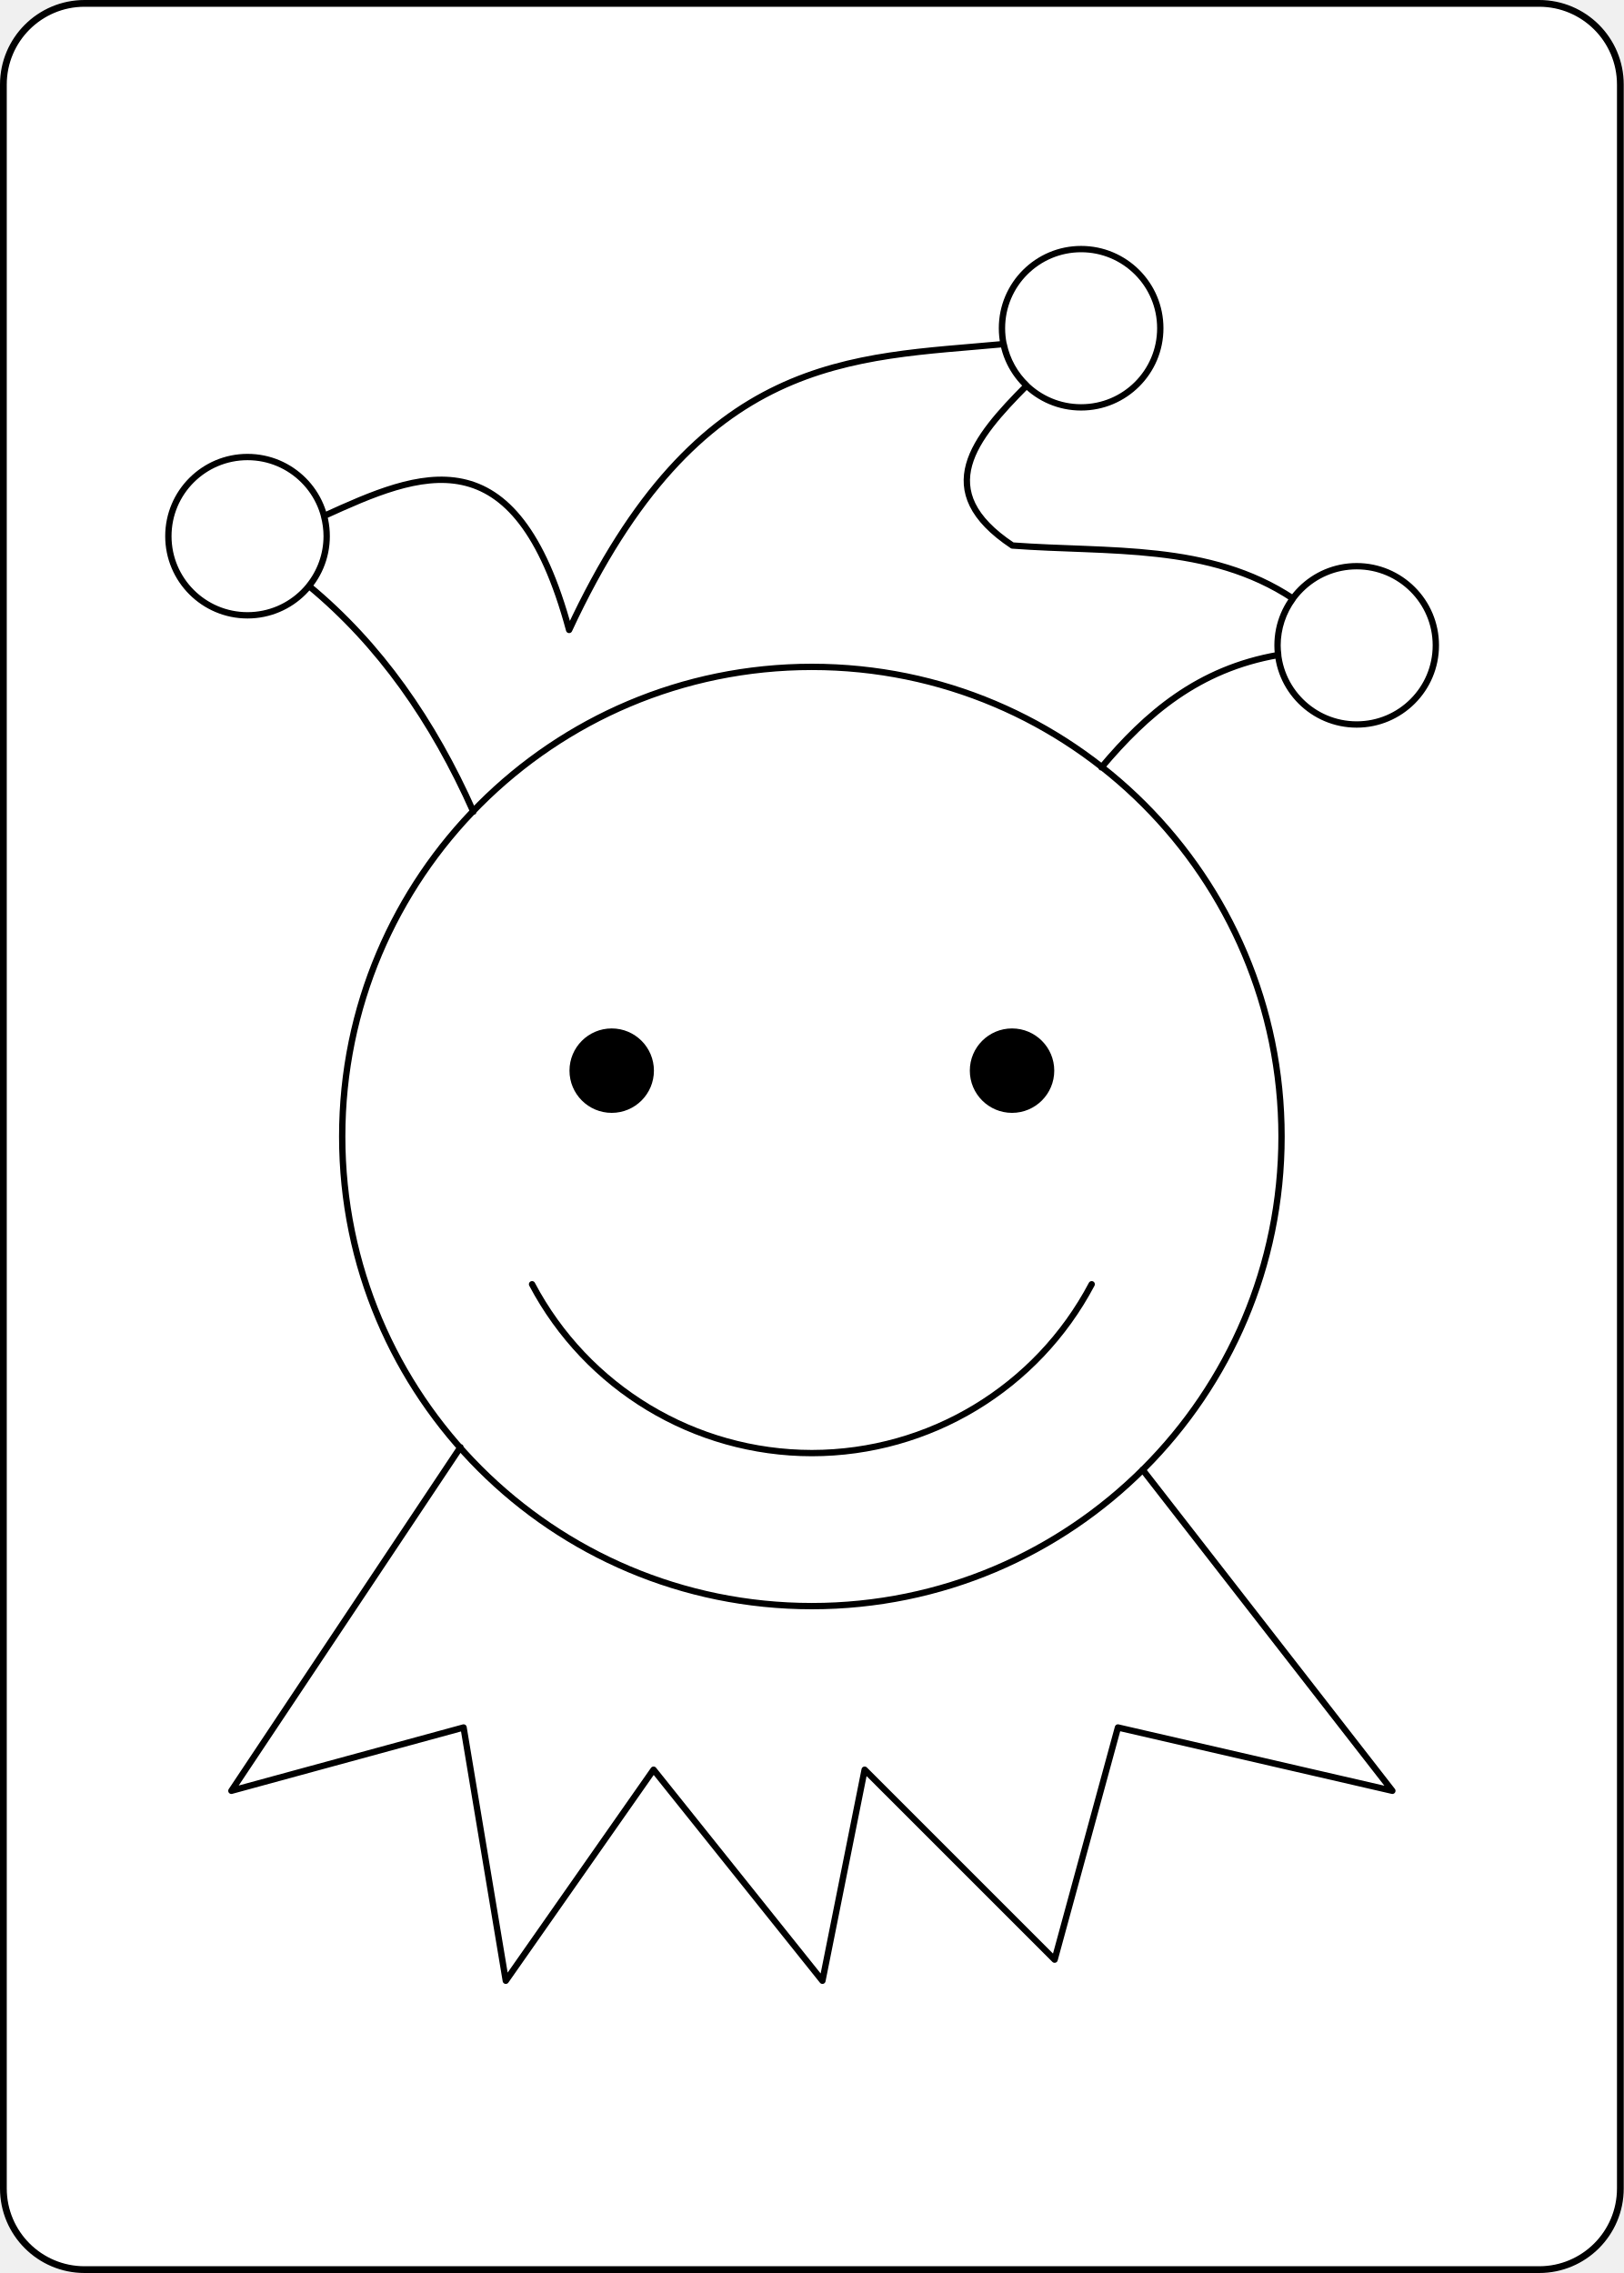
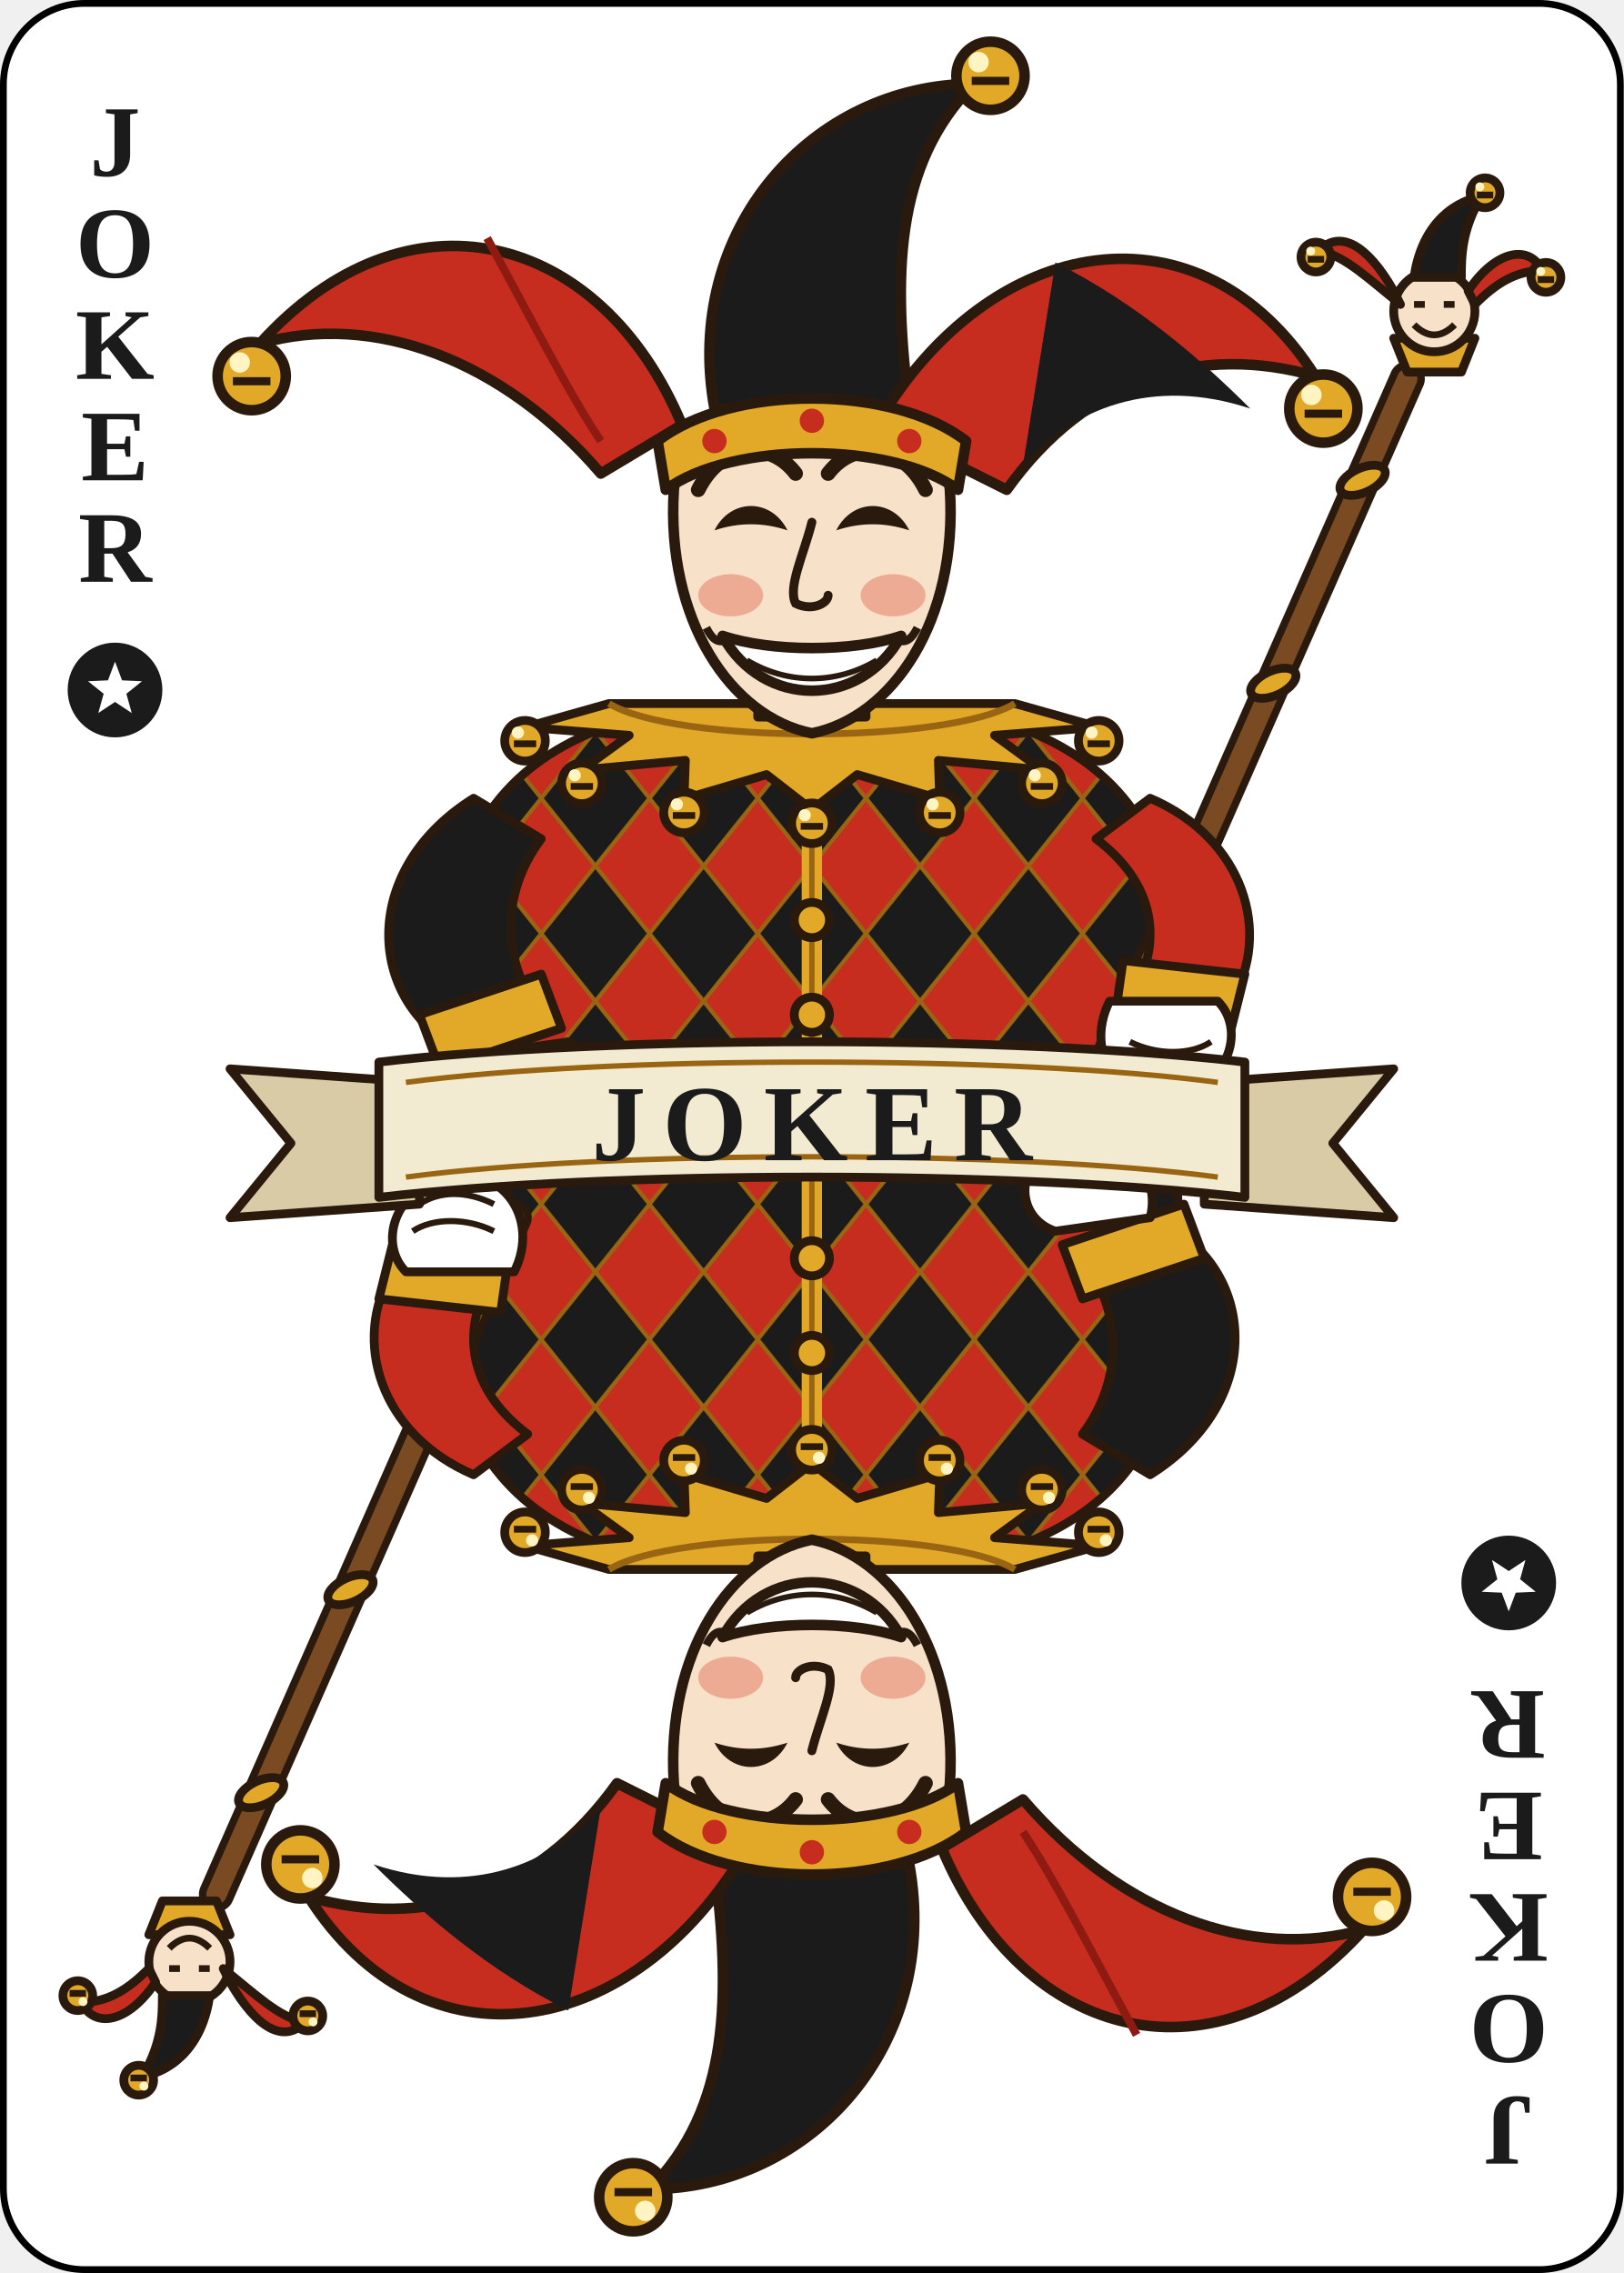
- <svg xmlns="http://www.w3.org/2000/svg" xmlns:xlink="http://www.w3.org/1999/xlink" preserveAspectRatio="xMidYMid meet" class="J-2_svg__card" height="336" viewBox="-120 -168 240 336" width="240">
+ <svg xmlns="http://www.w3.org/2000/svg" xmlns:xlink="http://www.w3.org/1999/xlink" preserveAspectRatio="xMidYMid meet" width="240" height="336" viewBox="-120 -168 240 336">
  <defs>
-     <symbol id="J-2_svg__b" preserveAspectRatio="none" viewBox="0 0 1300 2000">
-       <path stroke="#000" stroke-linecap="round" stroke-linejoin="round" stroke-width="6" fill="none" d="M317.057 1294.416 100 1620l220-60 40 240 140-200 160 200 40-200 180 180 60-220 260 60-236.68-304.303M1241.2 534.59a75 75 0 0 1-75 75 75 75 0 0 1-75-75 75 75 0 0 1 75-75 75 75 0 0 1 75 75zM980.115 234.097a75 75 0 0 1-75 75 75 75 0 0 1-75-75 75 75 0 0 1 75-75 75 75 0 0 1 75 75zM190.295 431.14a75 75 0 0 1-75 75 75 75 0 0 1-75-75 75 75 0 0 1 75-75 75 75 0 0 1 75 75zm734.05 219.13c42.402-50.453 91.594-93.353 167.507-106.539a74.998 74.998 0 0 1-.653-9.142 75.002 75.002 0 0 1 14.617-44.346C1026.352 437.474 931.121 446.832 840 440c-78.02-51.924-35.898-101.821 13.518-151.596a75 75 0 0 1-21.803-39.297C687.944 262.66 542.48 256.337 420 520c-50.92-188.617-141.385-149.387-232.229-107.986a75 75 0 0 1 2.524 19.127 75 75 0 0 1-16.783 47.193c66.827 55.255 117.568 127.83 155.77 213.91M384.888 1140c51.89 98.343 153.918 159.919 265.111 160 111.198-.076 213.233-61.653 265.125-160M1095 1000a445 445 0 0 1-445 445 445 445 0 0 1-445-445 445 445 0 0 1 445-445 445 445 0 0 1 445 445Z" />
-     </symbol>
-     <symbol id="J-2_svg__a" preserveAspectRatio="none" viewBox="0 0 1300 2000">
-       <path d="M879.655 937.603a40 40 0 0 1-40 40 40 40 0 0 1-40-40 40 40 0 0 1 40-40 40 40 0 0 1 40 40zm-379.31 0a40 40 0 0 1-40 40 40 40 0 0 1-40-40 40 40 0 0 1 40-40 40 40 0 0 1 40 40z" />
-     </symbol>
+     <pattern id="harlequin" width="16" height="20" patternUnits="userSpaceOnUse" x="-8" y="0">
+       <rect width="16" height="20" fill="#c62d1f" />
+       <path d="M8,0 L16,10 L8,20 L0,10 Z" fill="#1b1b1b" />
+       <path d="M8,0 L16,10 L8,20 L0,10 Z" fill="none" stroke="#9a6512" stroke-width=".6" />
+     </pattern>
+     <g id="half">
+       <path d="M-15,-64 C-32,-62 -44,-56 -50,-44 C-55,-28 -55,-12 -53,2 L53,2 C55,-12 55,-28 50,-44 C44,-56 32,-62 15,-64 Z" fill="url(#harlequin)" stroke="#2a1a0e" stroke-width="1.3" stroke-linejoin="round" />
+       <path d="M0,-60 V2" stroke="#e2a827" stroke-width="3" />
+       <path d="M0,-60 V2" stroke="#9a6512" stroke-width=".8" />
+       <circle cx="0" cy="-46" r="2.6" fill="#e2a827" stroke="#2a1a0e" stroke-width="1.3" stroke-linejoin="round" />
+       <circle cx="0" cy="-32" r="2.6" fill="#e2a827" stroke="#2a1a0e" stroke-width="1.3" stroke-linejoin="round" />
+       <circle cx="0" cy="-18" r="2.6" fill="#e2a827" stroke="#2a1a0e" stroke-width="1.3" stroke-linejoin="round" />
+       <path d="M-50,-50 C-66,-40 -66,-22 -54,-14 L-40,-18 C-46,-26 -46,-36 -40,-44 Z" fill="#1b1b1b" stroke="#2a1a0e" stroke-width="1.3" stroke-linejoin="round" />
+       <path d="M-58,-18 L-40,-24 L-37,-16 L-55,-10 Z" fill="#e2a827" stroke="#2a1a0e" stroke-width="1.3" stroke-linejoin="round" />
+       <path d="M-50,-12 C-52,-4 -44,0 -36,-2 C-30,-4 -30,-12 -36,-14 Z" fill="#fff" stroke="#2a1a0e" stroke-width="1.3" stroke-linejoin="round" />
+       <path d="M44,-12 L88,-112" stroke="#2a1a0e" stroke-width="5.2" stroke-linecap="round" />
+       <path d="M44,-12 L88,-112" stroke="#7a4a22" stroke-width="3" stroke-linecap="round" />
+       <ellipse cx="55.0" cy="-37.0" rx="3.6" ry="1.8" transform="rotate(-25 55.0 -37.0)" fill="#e2a827" stroke="#2a1a0e" stroke-width="1.3" stroke-linejoin="round" />
+       <ellipse cx="68.2" cy="-67.0" rx="3.6" ry="1.8" transform="rotate(-25 68.2 -67.0)" fill="#e2a827" stroke="#2a1a0e" stroke-width="1.3" stroke-linejoin="round" />
+       <ellipse cx="81.4" cy="-97.0" rx="3.6" ry="1.8" transform="rotate(-25 81.4 -97.0)" fill="#e2a827" stroke="#2a1a0e" stroke-width="1.3" stroke-linejoin="round" />
+       <g transform="translate(92 -122)">
+         <path d="M-6,4 L6,4 L4,9 L-4,9 Z" fill="#e2a827" stroke="#2a1a0e" stroke-width="1.3" stroke-linejoin="round" />
+         <circle cx="0" cy="0" r="6" fill="#f7e1c8" stroke="#2a1a0e" stroke-width="1.3" stroke-linejoin="round" />
+         <path d="M-3,-1 h1.6 M1.4,-1 h1.6" stroke="#2a1a0e" stroke-width="1" />
+         <path d="M-3,2 C-1,4 1,4 3,2" fill="none" stroke="#2a1a0e" stroke-width="1" />
+         <path d="M-6,-3 C-10,-10 -14,-12 -17,-9 C-13,-8 -10,-5 -5,-1 Z" fill="#c62d1f" stroke="#2a1a0e" stroke-width="1.3" stroke-linejoin="round" />
+         <path d="M-3,-5 C-2,-12 2,-16 7,-17 C4,-12 4,-8 4,-5 Z" fill="#1b1b1b" stroke="#2a1a0e" stroke-width="1.3" stroke-linejoin="round" />
+         <path d="M5,-3 C9,-9 14,-10 16,-6 C12,-6 9,-4 6,-1 Z" fill="#c62d1f" stroke="#2a1a0e" stroke-width="1.3" stroke-linejoin="round" />
+         <circle cx="-17.5" cy="-8" r="2.2" fill="#e2a827" stroke="#2a1a0e" stroke-width="1.3" stroke-linejoin="round" />
+         <path d="M-18.71,-7.67h2.42" stroke="#2a1a0e" stroke-width="1" />
+         <circle cx="-18.27" cy="-8.88" r="0.66" fill="#fff4c2" />
+         <circle cx="7.5" cy="-17.5" r="2.2" fill="#e2a827" stroke="#2a1a0e" stroke-width="1.3" stroke-linejoin="round" />
+         <path d="M6.29,-17.17h2.42" stroke="#2a1a0e" stroke-width="1" />
+         <circle cx="6.73" cy="-18.38" r="0.66" fill="#fff4c2" />
+         <circle cx="16.5" cy="-5" r="2.2" fill="#e2a827" stroke="#2a1a0e" stroke-width="1.3" stroke-linejoin="round" />
+         <path d="M15.29,-4.67h2.42" stroke="#2a1a0e" stroke-width="1" />
+         <circle cx="15.73" cy="-5.88" r="0.66" fill="#fff4c2" />
+       </g>
+       <path d="M50,-50 C64,-44 68,-30 62,-20 L48,-22 C52,-30 50,-38 42,-44 Z" fill="#c62d1f" stroke="#2a1a0e" stroke-width="1.3" stroke-linejoin="round" />
+       <path d="M46,-26 L64,-24 L62,-16 L45,-19 Z" fill="#e2a827" stroke="#2a1a0e" stroke-width="1.3" stroke-linejoin="round" />
+       <path d="M44,-20 C40,-12 46,-4 54,-6 C62,-8 64,-16 60,-20 Z" fill="#fff" stroke="#2a1a0e" stroke-width="1.3" stroke-linejoin="round" />
+       <path d="M47,-14 C51,-12 56,-12 59,-14 M47,-10 C51,-8 55,-8 58,-10" fill="none" stroke="#2a1a0e" stroke-width=".9" />
+       <path d="M-30.0,-64.0 L-42.4,-60.5 L-27.0,-59.3 L-34.0,-54.2 L-18.7,-55.6 L-18.9,-49.9 L-6.7,-53.5 L-0.0,-48.3 L6.7,-53.5 L18.9,-49.9 L18.7,-55.6 L34.0,-54.2 L27.0,-59.3 L42.4,-60.5 L30.0,-64.0 Z" fill="#e2a827" stroke="#2a1a0e" stroke-width="1.3" stroke-linejoin="round" />
+       <path d="M-30,-64 C-20,-58 20,-58 30,-64" fill="none" stroke="#9a6512" stroke-width="1" />
+       <circle cx="-42.4" cy="-58.5" r="3" fill="#e2a827" stroke="#2a1a0e" stroke-width="1.3" stroke-linejoin="round" />
+       <path d="M-44.05,-58.05h3.3" stroke="#2a1a0e" stroke-width="1" />
+       <circle cx="-43.45" cy="-59.7" r="0.9" fill="#fff4c2" />
+       <circle cx="-34.0" cy="-52.2" r="3" fill="#e2a827" stroke="#2a1a0e" stroke-width="1.3" stroke-linejoin="round" />
+       <path d="M-35.65,-51.75h3.3" stroke="#2a1a0e" stroke-width="1" />
+       <circle cx="-35.05" cy="-53.4" r="0.9" fill="#fff4c2" />
+       <circle cx="-18.9" cy="-47.9" r="3" fill="#e2a827" stroke="#2a1a0e" stroke-width="1.3" stroke-linejoin="round" />
+       <path d="M-20.55,-47.45h3.3" stroke="#2a1a0e" stroke-width="1" />
+       <circle cx="-19.95" cy="-49.1" r="0.9" fill="#fff4c2" />
+       <circle cx="-0.0" cy="-46.3" r="3" fill="#e2a827" stroke="#2a1a0e" stroke-width="1.3" stroke-linejoin="round" />
+       <path d="M-1.65,-45.85h3.3" stroke="#2a1a0e" stroke-width="1" />
+       <circle cx="-1.05" cy="-47.5" r="0.9" fill="#fff4c2" />
+       <circle cx="18.9" cy="-47.9" r="3" fill="#e2a827" stroke="#2a1a0e" stroke-width="1.3" stroke-linejoin="round" />
+       <path d="M17.25,-47.45h3.3" stroke="#2a1a0e" stroke-width="1" />
+       <circle cx="17.85" cy="-49.1" r="0.9" fill="#fff4c2" />
+       <circle cx="34.0" cy="-52.2" r="3" fill="#e2a827" stroke="#2a1a0e" stroke-width="1.3" stroke-linejoin="round" />
+       <path d="M32.35,-51.75h3.3" stroke="#2a1a0e" stroke-width="1" />
+       <circle cx="32.95" cy="-53.4" r="0.9" fill="#fff4c2" />
+       <circle cx="42.4" cy="-58.5" r="3" fill="#e2a827" stroke="#2a1a0e" stroke-width="1.3" stroke-linejoin="round" />
+       <path d="M40.75,-58.05h3.3" stroke="#2a1a0e" stroke-width="1" />
+       <circle cx="41.35" cy="-59.7" r="0.9" fill="#fff4c2" />
+       <path d="M-8,-70 L-8,-62 L8,-62 L8,-70 Z" fill="#f7e1c8" stroke="#2a1a0e" stroke-width="1.3" stroke-linejoin="round" />
+       <g transform="translate(0 -62) scale(1.2) translate(0 62)">
+         <path d="M-17,-90 C-18,-74 -10,-62 0,-60 C10,-62 18,-74 17,-90 C16,-104 -16,-104 -17,-90 Z" fill="#f7e1c8" stroke="#2a1a0e" stroke-width="1.3" stroke-linejoin="round" />
+         <ellipse cx="-10" cy="-77" rx="4" ry="2.6" fill="#e5806a" opacity=".55" />
+         <ellipse cx="10" cy="-77" rx="4" ry="2.6" fill="#e5806a" opacity=".55" />
+         <path d="M-14,-90 C-11,-96 -5,-96 -2,-92 M14,-90 C11,-96 5,-96 2,-92" fill="none" stroke="#2a1a0e" stroke-width="1.8" stroke-linecap="round" />
+         <path d="M-12,-85 C-10,-89 -5,-89 -3,-85 C-6,-86 -9,-86 -12,-85 Z M12,-85 C10,-89 5,-89 3,-85 C6,-86 9,-86 12,-85 Z" fill="#2a1a0e" />
+         <path d="M0,-86 C-1,-82 -3,-78 -2,-76 C0,-75 2,-76 2,-77" fill="none" stroke="#2a1a0e" stroke-width="1.1" stroke-linecap="round" />
+         <path d="M-11,-72 C-6,-63 6,-63 11,-72 C5,-70 -5,-70 -11,-72 Z" fill="#fff" stroke="#2a1a0e" stroke-width="1.3" stroke-linejoin="round" />
+         <path d="M-8,-69 C-3,-66 3,-66 8,-69" fill="none" stroke="#2a1a0e" stroke-width=".7" />
+         <path d="M-13,-73 C-12,-71 -11,-71 -10,-72 M13,-73 C12,-71 11,-71 10,-72" fill="none" stroke="#2a1a0e" stroke-width="1" />
+         <path d="M-16,-98 C-26,-122 -50,-128 -68,-108 C-54,-112 -38,-106 -26,-92 Z" fill="#c62d1f" stroke="#2a1a0e" stroke-width="1.3" stroke-linejoin="round" />
+         <path d="M-40,-121 C-34,-110 -30,-102 -26,-96" fill="none" stroke="#8e1b12" stroke-width="1" />
+         <path d="M-12,-100 C-16,-122 0,-140 20,-140 C10,-130 10,-116 12,-100 Z" fill="#1b1b1b" stroke="#2a1a0e" stroke-width="1.3" stroke-linejoin="round" />
+         <path d="M8,-98 C22,-122 48,-126 62,-104 C48,-108 34,-104 24,-90 Z" fill="#c62d1f" stroke="#2a1a0e" stroke-width="1.3" stroke-linejoin="round" />
+         <path d="M30,-118 C40,-113 48,-106 54,-100 C42,-104 32,-100 26,-93 Z" fill="#1b1b1b" />
+         <circle cx="-69" cy="-104" r="4.2" fill="#e2a827" stroke="#2a1a0e" stroke-width="1.3" stroke-linejoin="round" />
+         <path d="M-71.31,-103.37h4.62" stroke="#2a1a0e" stroke-width="1" />
+         <circle cx="-70.47" cy="-105.68" r="1.26" fill="#fff4c2" />
+         <circle cx="22" cy="-141" r="4.2" fill="#e2a827" stroke="#2a1a0e" stroke-width="1.3" stroke-linejoin="round" />
+         <path d="M19.69,-140.37h4.62" stroke="#2a1a0e" stroke-width="1" />
+         <circle cx="20.53" cy="-142.68" r="1.26" fill="#fff4c2" />
+         <circle cx="63" cy="-100" r="4.2" fill="#e2a827" stroke="#2a1a0e" stroke-width="1.3" stroke-linejoin="round" />
+         <path d="M60.69,-99.37h4.62" stroke="#2a1a0e" stroke-width="1" />
+         <circle cx="61.53" cy="-101.68" r="1.26" fill="#fff4c2" />
+         <path d="M-19,-96 C-10,-103 10,-103 19,-96 L18,-90 C10,-96 -10,-96 -18,-90 Z" fill="#e2a827" stroke="#2a1a0e" stroke-width="1.3" stroke-linejoin="round" />
+         <circle cx="-12" cy="-96" r="1.5" fill="#c62d1f" />
+         <circle cx="0" cy="-98.5" r="1.5" fill="#c62d1f" />
+         <circle cx="12" cy="-96" r="1.5" fill="#c62d1f" />
+       </g>
+     </g>
  </defs>
  <rect width="239" height="335" x="-119.5" y="-167.5" rx="12" ry="12" fill="#fff" stroke="#000" />
-   <use width="202.8" height="312" x="-101.4" y="-156" xlink:href="#J-2_svg__a" />
-   <use width="202.8" height="312" x="-101.4" y="-156" xlink:href="#J-2_svg__b" />
+   <use xlink:href="#half" />
+   <use xlink:href="#half" transform="rotate(180)" />
+   <path d="M-58,-8 L-86,-10 L-77,1 L-86,12 L-58,10 Z" fill="#d8cba6" stroke="#2a1a0e" stroke-width="1.3" stroke-linejoin="round" />
+   <path d="M-64,-11 L-58,-6 L-58,-11 Z" fill="#a8996e" />
+   <path d="M58,-8 L86,-10 L77,1 L86,12 L58,10 Z" fill="#d8cba6" stroke="#2a1a0e" stroke-width="1.3" stroke-linejoin="round" />
+   <path d="M64,-11 L58,-6 L58,-11 Z" fill="#a8996e" />
+   <path d="M-64,-11 C-30,-15 30,-15 64,-11 L64,9 C30,5 -30,5 -64,9 Z" fill="#f3ead2" stroke="#2a1a0e" stroke-width="1.3" stroke-linejoin="round" />
+   <path d="M-60,-8 C-30,-12 30,-12 60,-8 M-60,6 C-30,2 30,2 60,6" fill="none" stroke="#9a6512" stroke-width=".8" />
+   <text x="0" y="3.5" text-anchor="middle" font-family="Georgia, Times New Roman, serif" font-weight="bold" font-size="16" letter-spacing="2.5" fill="#1b1b1b">JOKER</text>
+   <g id="index" transform="translate(-103 -142)" font-family="Georgia, 'Times New Roman', serif" font-weight="bold" font-size="15" fill="#1b1b1b">
+     <text x="0" y="0" text-anchor="middle">J</text>
+     <text x="0" y="15" text-anchor="middle">O</text>
+     <text x="0" y="30" text-anchor="middle">K</text>
+     <text x="0" y="45" text-anchor="middle">E</text>
+     <text x="0" y="60" text-anchor="middle">R</text>
+     <circle cx="0" cy="76" r="7" fill="#1b1b1b" />
+     <polygon points="0.00,-4.20 1.04,-1.43 3.99,-1.30 1.68,0.55 2.47,3.40 0.00,1.76 -2.47,3.40 -1.68,0.55 -3.99,-1.30 -1.04,-1.43" transform="translate(0 76)" fill="#fff" />
+   </g>
+   <use xlink:href="#index" transform="rotate(180)" />
</svg>
